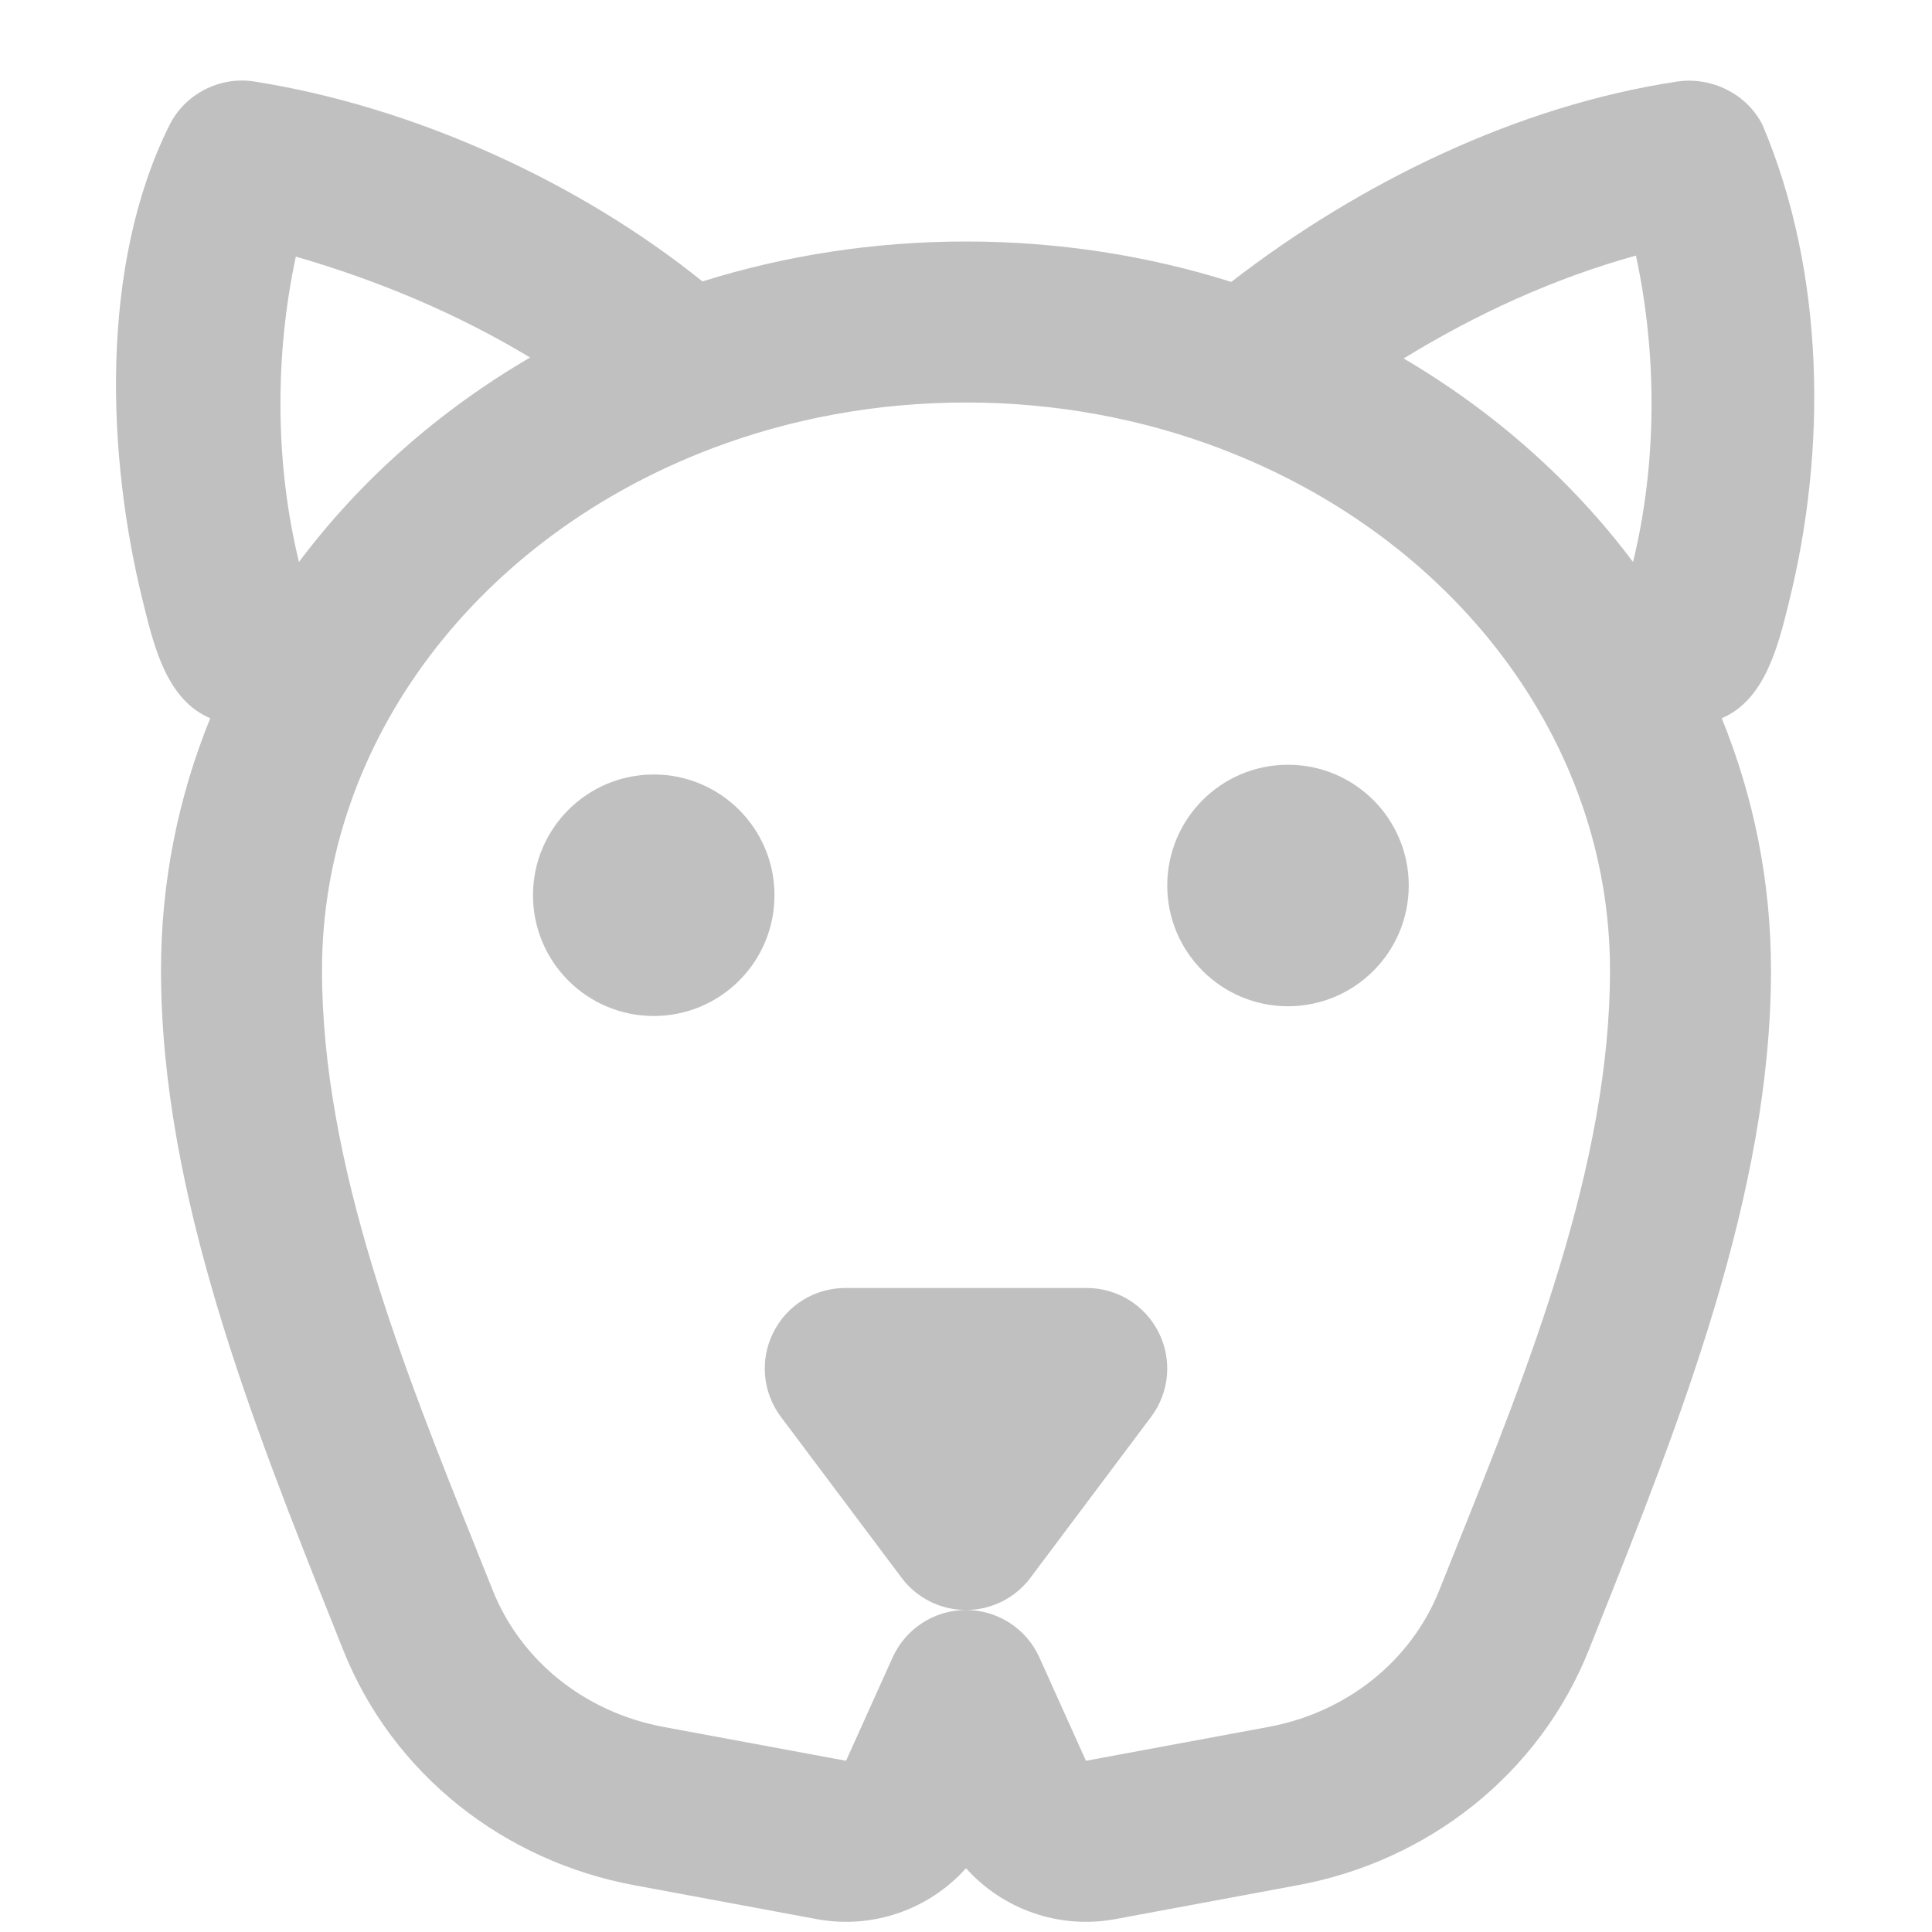
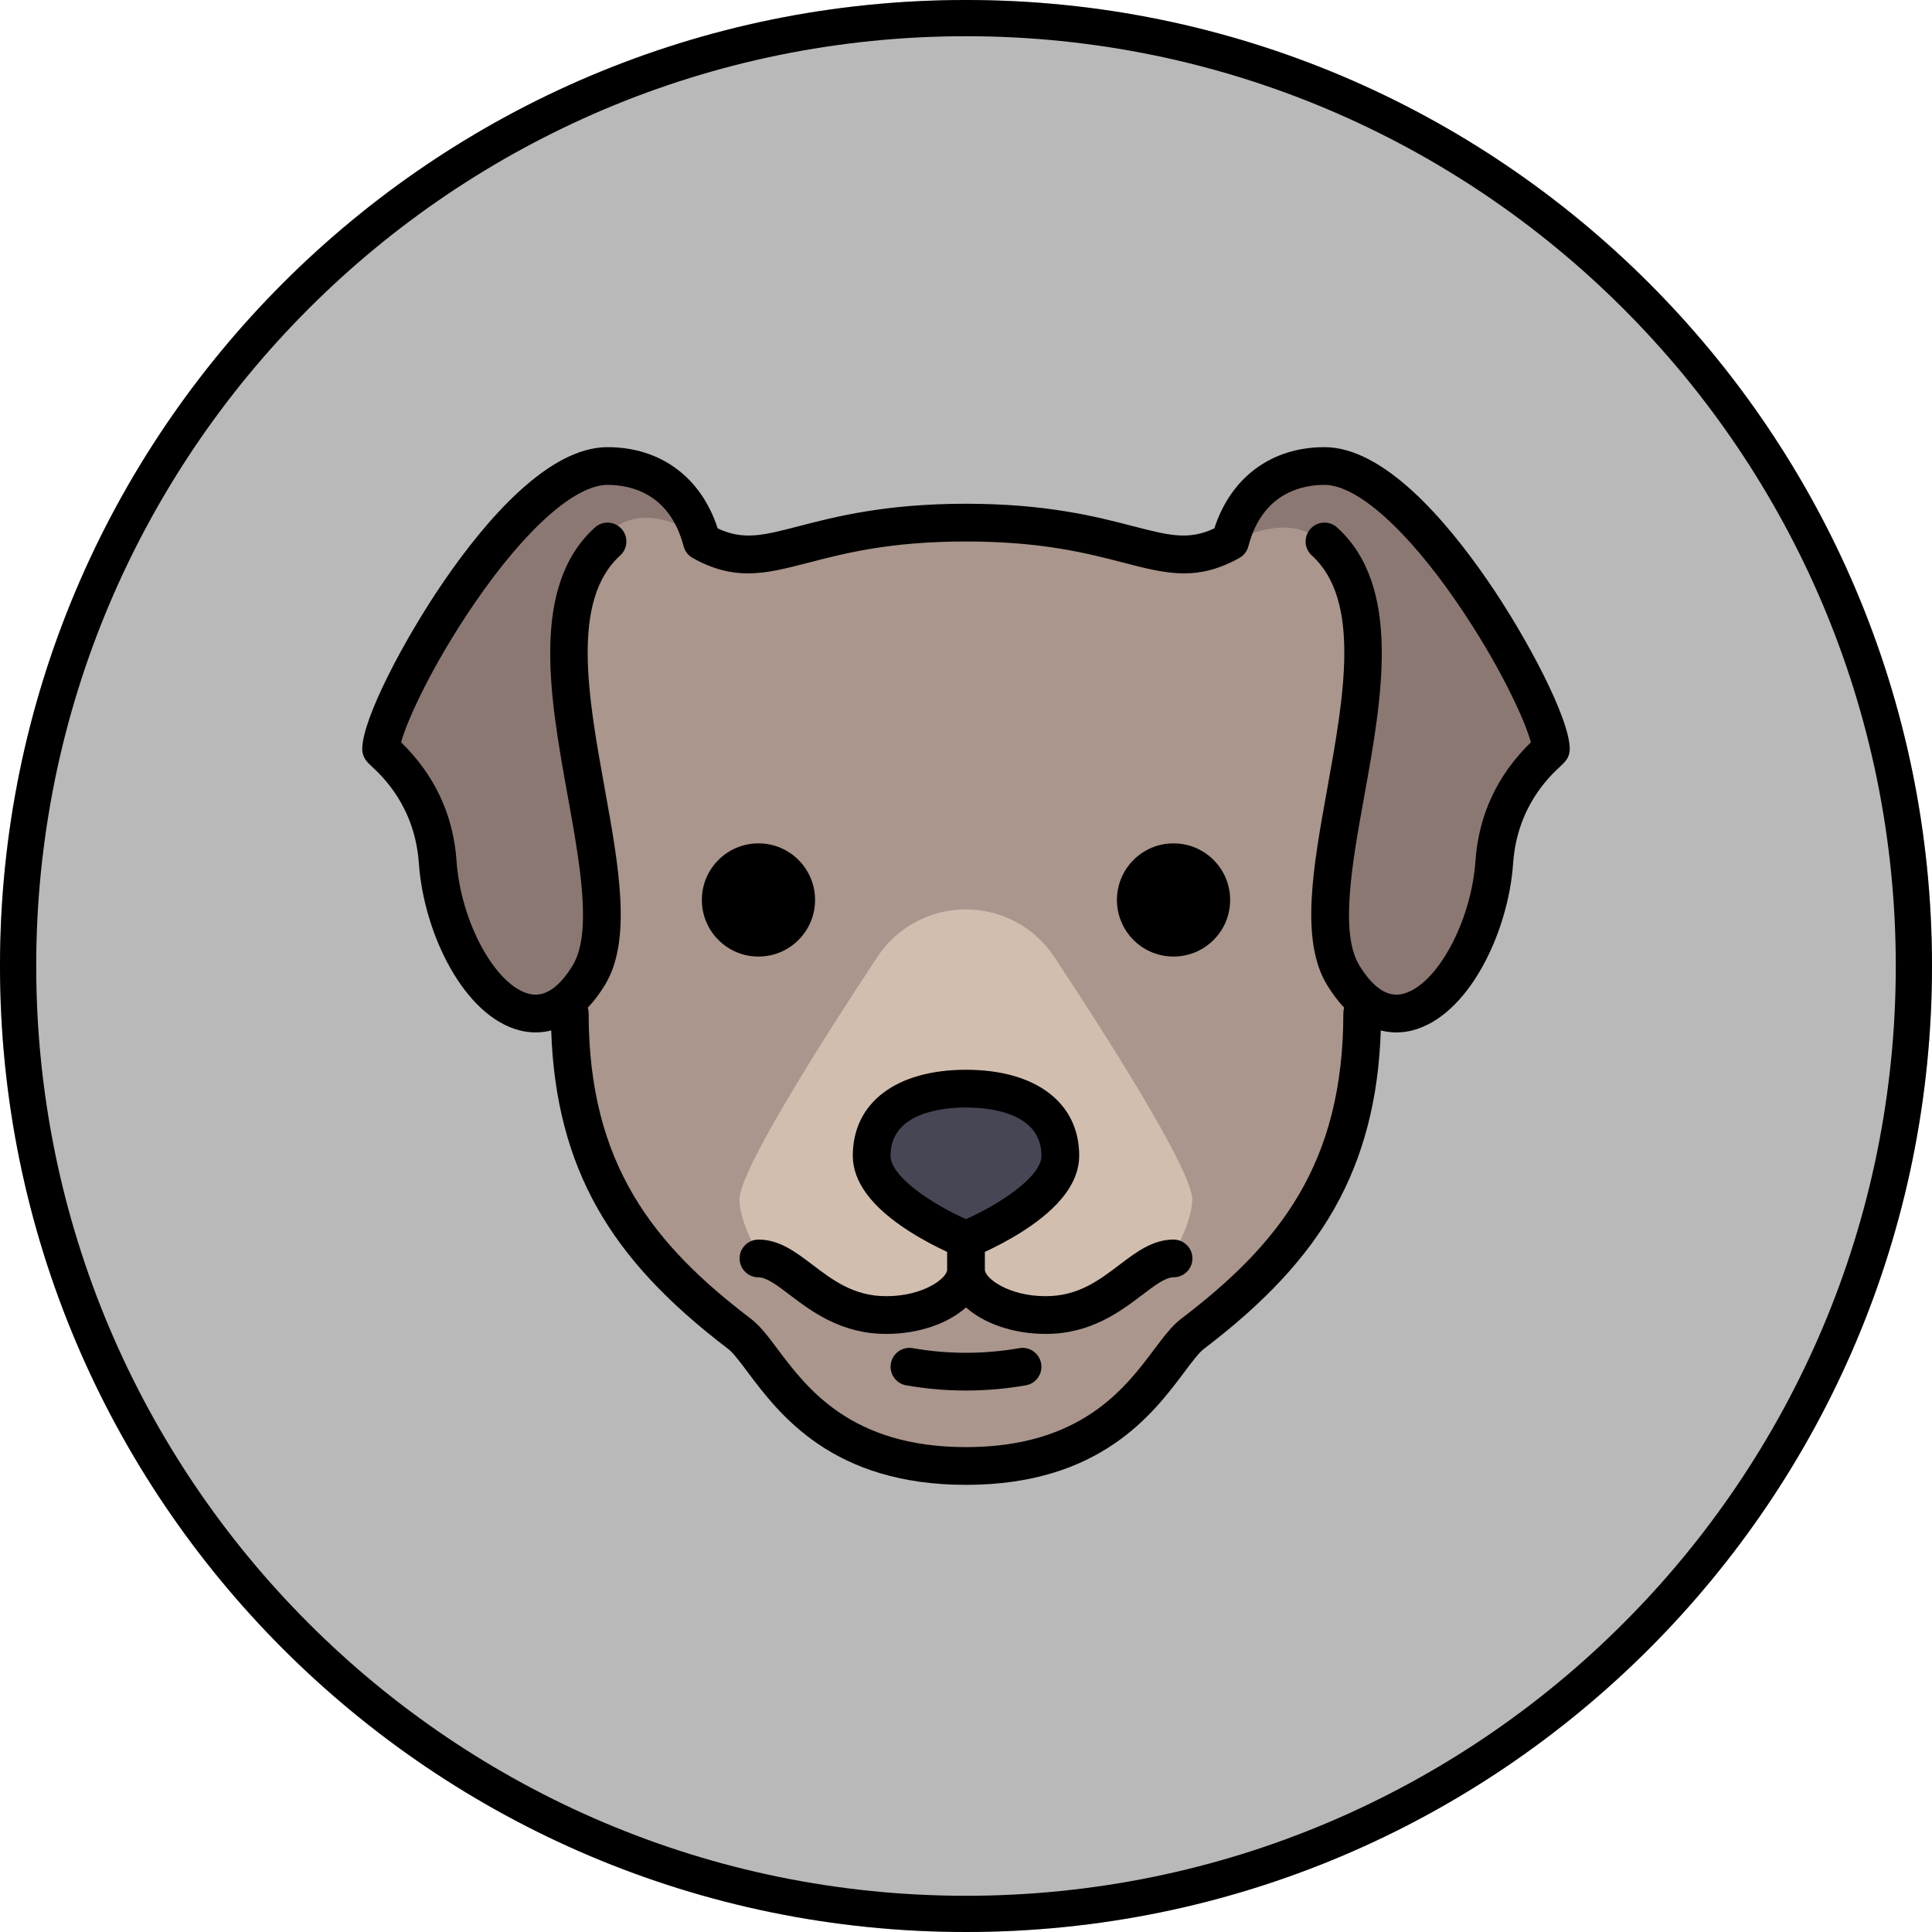
- <svg xmlns="http://www.w3.org/2000/svg" width="800px" height="800px" viewBox="0 0 24 24" fill="none">
-   <g id="SVGRepo_bgCarrier" stroke-width="0" />
-   <g id="SVGRepo_tracerCarrier" stroke-linecap="round" stroke-linejoin="round" />
-   <g id="SVGRepo_iconCarrier">
-     <path fill-rule="evenodd" clip-rule="evenodd" d="M3.155 1.012C5.12 1.32 7.176 2.247 8.726 3.496C9.754 3.174 10.856 3 12 3C13.152 3 14.261 3.176 15.295 3.502C16.882 2.275 18.843 1.313 20.835 1.013C21.26 0.951 21.701 1.165 21.895 1.553C22.672 3.39 22.698 5.58 22.22 7.492L22.213 7.522C22.085 8.035 21.919 8.699 21.388 8.922C21.783 9.893 22 10.947 22 12.053C22 14.825 20.862 17.677 19.841 20.235L19.841 20.235L19.738 20.494C19.118 22.049 17.732 23.12 16.125 23.418L13.855 23.84C13.155 23.97 12.456 23.717 12 23.208C11.544 23.717 10.845 23.97 10.145 23.84L7.875 23.418C6.269 23.12 4.882 22.049 4.262 20.494L4.159 20.235C3.138 17.677 2 14.825 2 12.053C2 10.947 2.217 9.893 2.612 8.922C2.08 8.698 1.919 8.051 1.791 7.537L1.78 7.492C1.323 5.665 1.235 3.297 2.106 1.553C2.298 1.167 2.729 0.946 3.155 1.012ZM6.585 4.441C5.455 5.101 4.475 5.965 3.714 6.981C3.416 5.765 3.412 4.412 3.675 3.188C4.688 3.48 5.68 3.895 6.585 4.441ZM20.286 6.981C19.53 5.972 18.558 5.112 17.437 4.453C18.336 3.901 19.304 3.457 20.322 3.175C20.588 4.402 20.585 5.761 20.286 6.981ZM8.854 5.567C9.817 5.203 10.88 5 12 5C13.12 5 14.183 5.203 15.146 5.567C18.055 6.667 20 9.198 20 12.053C20 14.468 18.989 16.988 18.086 19.238L18.086 19.238C18.017 19.412 17.948 19.583 17.88 19.753C17.529 20.634 16.731 21.271 15.76 21.452L13.49 21.873L12.912 20.59C12.751 20.231 12.393 20 12 20C11.607 20 11.25 20.231 11.088 20.59L10.51 21.873L8.24 21.452C7.269 21.271 6.471 20.634 6.12 19.753C6.052 19.583 5.984 19.412 5.914 19.239L5.914 19.238L5.914 19.238C5.011 16.988 4 14.468 4 12.053C4 9.198 5.945 6.667 8.854 5.567ZM10.5 16C10.121 16 9.775 16.214 9.606 16.553C9.436 16.892 9.473 17.297 9.7 17.6L11.2 19.6C11.389 19.852 11.685 20 12 20C12.315 20 12.611 19.852 12.8 19.6L14.3 17.6C14.527 17.297 14.564 16.892 14.394 16.553C14.225 16.214 13.879 16 13.5 16H10.5ZM9.621 11.121C9.621 11.95 8.95 12.621 8.121 12.621C7.293 12.621 6.621 11.95 6.621 11.121C6.621 10.293 7.293 9.621 8.121 9.621C8.95 9.621 9.621 10.293 9.621 11.121ZM16 12.5C16.828 12.5 17.5 11.828 17.5 11C17.5 10.171 16.828 9.5 16 9.5C15.172 9.5 14.5 10.171 14.5 11C14.5 11.828 15.172 12.5 16 12.5Z" fill="#C0C0C0" />
+ <svg xmlns="http://www.w3.org/2000/svg" style="isolation:isolate" viewBox="0 0 800 800" width="800pt" height="800pt">
+   <defs>
+     <clipPath id="_clipPath_657RH8V0sGXRgubLqDX8FCyCjg1qBAG2">
+       <rect width="800" height="800" />
+     </clipPath>
+   </defs>
+   <g clip-path="url(#_clipPath_657RH8V0sGXRgubLqDX8FCyCjg1qBAG2)">
+     <circle vector-effect="non-scaling-stroke" cx="400" cy="400" r="400" fill="rgb(185,185,185)" />
+     <path d=" M 0 400 C 0 179.234 179.234 0 400 0 C 620.766 0 800 179.234 800 400 C 800 620.766 620.766 800 400 800 C 179.234 800 0 620.766 0 400 Z  M 15 400 C 14.99 373.95 17.61 347.96 22.83 322.43 C 27.9 297.68 35.42 273.49 45.27 250.21 C 64.65 204.48 92.68 162.92 127.82 127.82 C 162.92 92.68 204.48 64.65 250.21 45.27 C 273.49 35.42 297.68 27.9 322.44 22.83 C 347.96 17.61 373.95 14.99 400 15 C 426.05 14.99 452.04 17.61 477.56 22.83 C 502.32 27.9 526.51 35.42 549.79 45.27 C 595.52 64.65 637.08 92.68 672.18 127.82 C 707.32 162.92 735.35 204.48 754.73 250.21 C 764.58 273.49 772.1 297.68 777.17 322.44 C 782.39 347.96 785.01 373.95 785 400 C 785.01 426.05 782.39 452.04 777.17 477.56 C 772.1 502.32 764.58 526.51 754.73 549.79 C 735.35 595.52 707.32 637.08 672.18 672.18 C 637.08 707.32 595.52 735.35 549.79 754.73 C 526.51 764.58 502.32 772.1 477.56 777.17 C 452.04 782.39 426.05 785.01 400 785 C 373.95 785.01 347.96 782.39 322.44 777.17 C 297.68 772.1 273.49 764.58 250.21 754.73 C 204.48 735.35 162.92 707.32 127.82 672.18 C 92.68 637.08 64.65 595.52 45.27 549.79 C 35.42 526.51 27.9 502.32 22.83 477.56 C 17.61 452.04 14.99 426.05 15 400 Z " fill-rule="evenodd" fill="rgb(0,0,0)" />
+     <g>
+       <path d=" M 423.368 587.501 L 376.493 587.501 C 341.974 587.501 313.993 559.519 313.993 525.001 L 313.993 462.501 L 485.868 462.501 L 485.868 525.001 C 485.867 559.518 457.884 587.501 423.368 587.501 Z " fill="rgb(170,150,140)" />
+       <g>
+         <path d=" M 290.625 224.218 C 284.766 201.757 268.489 192.968 251.563 192.968 C 213.151 192.968 157.813 292.769 157.813 310.156 C 157.813 311.132 179.049 325.478 181.25 357.031 C 184.18 399.023 218.848 444.433 243.75 403.906 C 266.256 367.28 209.57 262.304 251.563 224.218" fill="rgb(140,120,115)" />
+         <path d=" M 509.376 224.218 C 515.235 201.757 531.511 192.968 548.438 192.968 C 586.849 192.968 642.188 292.769 642.188 310.156 C 642.188 311.132 620.952 325.478 618.751 357.031 C 615.821 399.023 581.153 444.433 556.251 403.906 C 533.745 367.28 590.431 262.304 548.438 224.218" fill="rgb(140,120,115)" />
+       </g>
+       <path d=" M 563.411 420.277 C 563.79 416.275 549.415 379.902 549.415 375.585 L 563.992 253.463 C 546.973 196.386 512.794 225.683 498.633 228.124 C 469.971 233.067 462.645 217.678 400.977 219.335 C 340.43 220.963 334.856 220.014 307.227 229.101 C 297.035 232.453 254.004 180.761 235.867 253.463 L 248.633 386.328 C 248.633 390.578 236.063 416.148 236.431 420.094 L 235.938 419.532 C 235.938 482.032 261.328 518.165 306.25 552.345 C 317.371 560.806 329.543 595.02 374.743 604.555 C 379.853 605.633 382.037 605.56 386.329 606.056 C 392.676 606.788 393.624 607.032 399.986 607.032 L 400 607.032 C 406.362 607.032 405.616 606.3 414.649 606.056 C 418.968 605.939 420.148 605.633 425.258 604.555 C 470.458 595.02 482.63 560.806 493.751 552.345 C 538.673 518.165 564.063 482.032 564.063 419.532 L 563.411 420.277 Z " fill="rgb(170,150,140)" />
+       <path d=" M 399.93 376.562 L 399.93 376.562 C 385.202 376.562 371.47 383.904 363.345 396.188 C 342.994 426.958 306.18 484.335 306.18 496.758 C 306.18 513.929 337.43 574.028 399.93 539.686 C 462.43 574.029 493.68 513.93 493.68 496.758 C 493.68 484.334 456.867 426.958 436.514 396.188 C 428.388 383.905 414.659 376.562 399.93 376.562 Z " fill="rgb(210,190,175)" />
+       <path d=" M 439.063 478.559 C 439.063 497.737 400 513.282 400 513.282 C 400 513.282 360.938 497.737 360.938 478.559 C 360.938 459.383 378.427 450.782 400 450.782 C 421.574 450.782 439.063 459.383 439.063 478.559 Z " fill="rgb(70,70,85)" />
+       <path d=" M 485.938 513.282 C 477.308 513.282 470.598 518.375 463.494 523.766 C 455.104 530.135 446.428 536.72 433.053 536.72 C 417.349 536.72 407.813 529.123 407.813 525.782 L 407.813 518.386 C 411.82 516.527 417.766 513.538 423.759 509.681 C 439.098 499.812 446.876 489.341 446.876 478.559 C 446.876 456.607 428.914 442.969 400 442.969 C 371.087 442.969 353.125 456.607 353.125 478.559 C 353.125 489.341 360.903 499.812 376.242 509.681 C 382.234 513.538 388.181 516.527 392.188 518.386 L 392.188 525.782 C 392.188 529.122 382.652 536.72 366.948 536.72 C 353.573 536.72 344.897 530.135 336.507 523.766 C 329.403 518.375 322.693 513.282 314.063 513.282 C 309.748 513.282 306.25 516.78 306.25 521.094 C 306.25 525.409 309.748 528.907 314.063 528.907 C 317.435 528.907 321.896 532.293 327.061 536.214 C 336.031 543.02 348.315 552.345 366.948 552.345 C 380.522 552.345 392.565 548.016 400 541.376 C 407.436 548.016 419.479 552.345 433.053 552.345 C 451.686 552.345 463.97 543.02 472.94 536.214 C 478.105 532.293 482.566 528.907 485.938 528.907 C 490.253 528.907 493.751 525.409 493.751 521.094 C 493.751 516.78 490.253 513.282 485.938 513.282 Z  M 368.75 478.559 C 368.75 460.54 390.604 458.594 400 458.594 C 409.397 458.594 431.251 460.54 431.251 478.559 C 431.251 487.347 413.551 498.834 400 504.807 C 386.447 498.831 368.75 487.345 368.75 478.559 Z " fill="rgb(0,0,0)" />
+       <path d=" M 616.157 240.617 C 598.772 215.316 572.913 185.155 548.438 185.155 C 526.477 185.155 509.666 197.656 502.834 218.79 C 492.151 223.808 484.082 221.735 469.163 217.867 C 454.061 213.953 433.38 208.593 400 208.593 C 366.621 208.593 345.94 213.953 330.838 217.867 C 315.918 221.735 307.85 223.808 297.167 218.79 C 290.335 197.656 273.524 185.155 251.563 185.155 C 227.088 185.155 201.229 215.316 183.844 240.617 C 167.567 264.307 150 297.63 150 310.156 C 150 313.714 152.14 315.701 153.859 317.296 C 158.299 321.417 171.809 333.959 173.456 357.575 C 175.465 386.37 192.091 420.997 215.448 426.729 C 217.219 427.164 219.369 427.501 221.789 427.5 C 223.782 427.5 225.957 427.272 228.249 426.683 C 229.148 455.03 235.445 479.215 247.449 500.409 C 259.005 520.809 276.187 539.288 301.519 558.561 C 303.562 560.115 306.453 563.973 309.515 568.056 C 322.637 585.557 344.597 614.845 400 614.845 C 455.404 614.845 477.364 585.557 490.485 568.057 C 493.547 563.973 496.439 560.116 498.481 558.562 C 523.813 539.288 540.994 520.809 552.551 500.41 C 564.555 479.216 570.852 455.031 571.751 426.684 C 574.044 427.273 576.219 427.501 578.211 427.501 C 580.631 427.501 582.782 427.165 584.552 426.73 C 607.909 420.998 624.535 386.37 626.544 357.576 C 628.192 333.96 641.701 321.418 646.141 317.297 C 647.86 315.701 650 313.715 650 310.157 C 650.001 297.63 632.434 264.307 616.157 240.617 Z  M 610.958 356.487 C 609.187 381.872 594.826 408.12 580.828 411.554 C 574.657 413.071 568.626 409.121 562.907 399.815 C 554.665 386.402 559.872 357.572 564.907 329.693 C 572.26 288.98 580.595 242.837 553.686 218.431 C 550.49 215.531 545.55 215.774 542.651 218.969 C 539.753 222.165 539.993 227.106 543.189 230.004 C 563.678 248.587 556.486 288.407 549.531 326.914 C 543.719 359.098 538.227 389.497 549.595 407.995 C 551.881 411.714 554.231 414.756 556.593 417.244 C 556.372 417.969 556.251 418.737 556.251 419.532 C 556.251 482.144 529.375 515.423 489.02 546.127 C 485.244 549 481.88 553.488 477.983 558.683 C 465.88 574.826 447.59 599.22 400 599.22 C 352.411 599.22 334.12 574.826 322.018 558.683 C 318.122 553.488 314.757 549 310.982 546.127 C 270.626 515.422 243.75 482.144 243.75 419.532 C 243.75 418.737 243.629 417.968 243.408 417.246 C 245.77 414.758 248.12 411.716 250.406 407.997 C 261.774 389.499 256.282 359.099 250.47 326.916 C 243.515 288.407 236.322 248.588 256.812 230.006 C 260.007 227.108 260.248 222.167 257.35 218.971 C 254.451 215.775 249.51 215.534 246.315 218.433 C 219.406 242.838 227.74 288.982 235.094 329.695 C 240.129 357.574 245.336 386.404 237.094 399.817 C 231.376 409.123 225.347 413.072 219.173 411.556 C 205.175 408.121 190.814 381.873 189.043 356.489 C 187.715 337.453 179.998 320.943 166.101 307.38 C 168.405 298.563 179.027 275.221 196.722 249.467 C 217.668 218.981 238.169 200.78 251.563 200.78 C 260.853 200.78 277.298 204.081 283.066 226.191 C 283.073 226.216 283.082 226.24 283.089 226.266 C 283.128 226.409 283.176 226.551 283.224 226.693 C 283.259 226.798 283.291 226.906 283.33 227.01 C 283.377 227.133 283.434 227.253 283.488 227.374 C 283.538 227.489 283.585 227.607 283.641 227.718 C 283.693 227.821 283.753 227.921 283.81 228.022 C 283.877 228.143 283.941 228.266 284.014 228.381 C 284.075 228.48 284.147 228.571 284.212 228.667 C 284.289 228.779 284.364 228.893 284.447 229 C 284.527 229.104 284.615 229.2 284.7 229.3 C 284.78 229.391 284.854 229.486 284.937 229.573 C 285.03 229.672 285.131 229.763 285.229 229.858 C 285.315 229.94 285.397 230.024 285.486 230.102 C 285.579 230.183 285.68 230.257 285.778 230.334 C 285.881 230.417 285.985 230.502 286.092 230.579 C 286.183 230.643 286.279 230.701 286.372 230.762 C 286.497 230.843 286.621 230.925 286.751 230.999 C 286.774 231.013 286.795 231.028 286.819 231.041 C 295.211 235.726 302.497 237.424 309.735 237.424 C 317.669 237.424 325.546 235.382 334.759 232.994 C 349.841 229.083 368.613 224.218 400 224.218 C 431.388 224.218 450.16 229.083 465.242 232.993 C 474.457 235.382 482.332 237.423 490.266 237.423 C 497.504 237.423 504.791 235.724 513.182 231.04 C 513.205 231.028 513.223 231.013 513.246 231 C 513.383 230.922 513.513 230.836 513.645 230.75 C 513.732 230.694 513.821 230.641 513.905 230.581 C 514.023 230.497 514.135 230.405 514.248 230.316 C 514.337 230.245 514.428 230.178 514.512 230.105 C 514.614 230.017 514.708 229.921 514.803 229.827 C 514.889 229.744 514.979 229.664 515.061 229.577 C 515.157 229.476 515.245 229.366 515.335 229.259 C 515.407 229.174 515.484 229.091 515.552 229.003 C 515.645 228.884 515.727 228.758 515.813 228.633 C 515.871 228.55 515.932 228.469 515.986 228.383 C 516.065 228.259 516.134 228.128 516.205 227.998 C 516.257 227.905 516.312 227.815 516.36 227.719 C 516.418 227.604 516.467 227.482 516.519 227.362 C 516.571 227.245 516.625 227.129 516.671 227.01 C 516.711 226.906 516.743 226.798 516.778 226.691 C 516.825 226.549 516.874 226.409 516.912 226.266 C 516.919 226.24 516.929 226.216 516.935 226.191 C 522.703 204.081 539.148 200.78 548.438 200.78 C 561.832 200.78 582.333 218.981 603.278 249.466 C 620.973 275.22 631.595 298.561 633.899 307.379 C 620.002 320.942 612.285 337.453 610.958 356.487 Z " fill="rgb(0,0,0)" />
+       <circle vector-effect="non-scaling-stroke" cx="314.063" cy="372.656" r="23.438" fill="rgb(0,0,0)" />
+       <circle vector-effect="non-scaling-stroke" cx="485.938" cy="372.656" r="23.438" fill="rgb(0,0,0)" />
+       <path d=" M 422.076 558.245 C 407.427 560.802 392.573 560.802 377.924 558.245 C 373.672 557.502 369.626 560.347 368.885 564.598 C 368.143 568.848 370.988 572.895 375.238 573.637 C 383.454 575.071 391.727 575.788 400 575.788 C 408.272 575.788 416.546 575.071 424.761 573.637 C 429.012 572.895 431.856 568.848 431.114 564.598 C 430.374 560.347 426.33 557.502 422.076 558.245 Z " fill="rgb(0,0,0)" />
+     </g>
  </g>
</svg>
